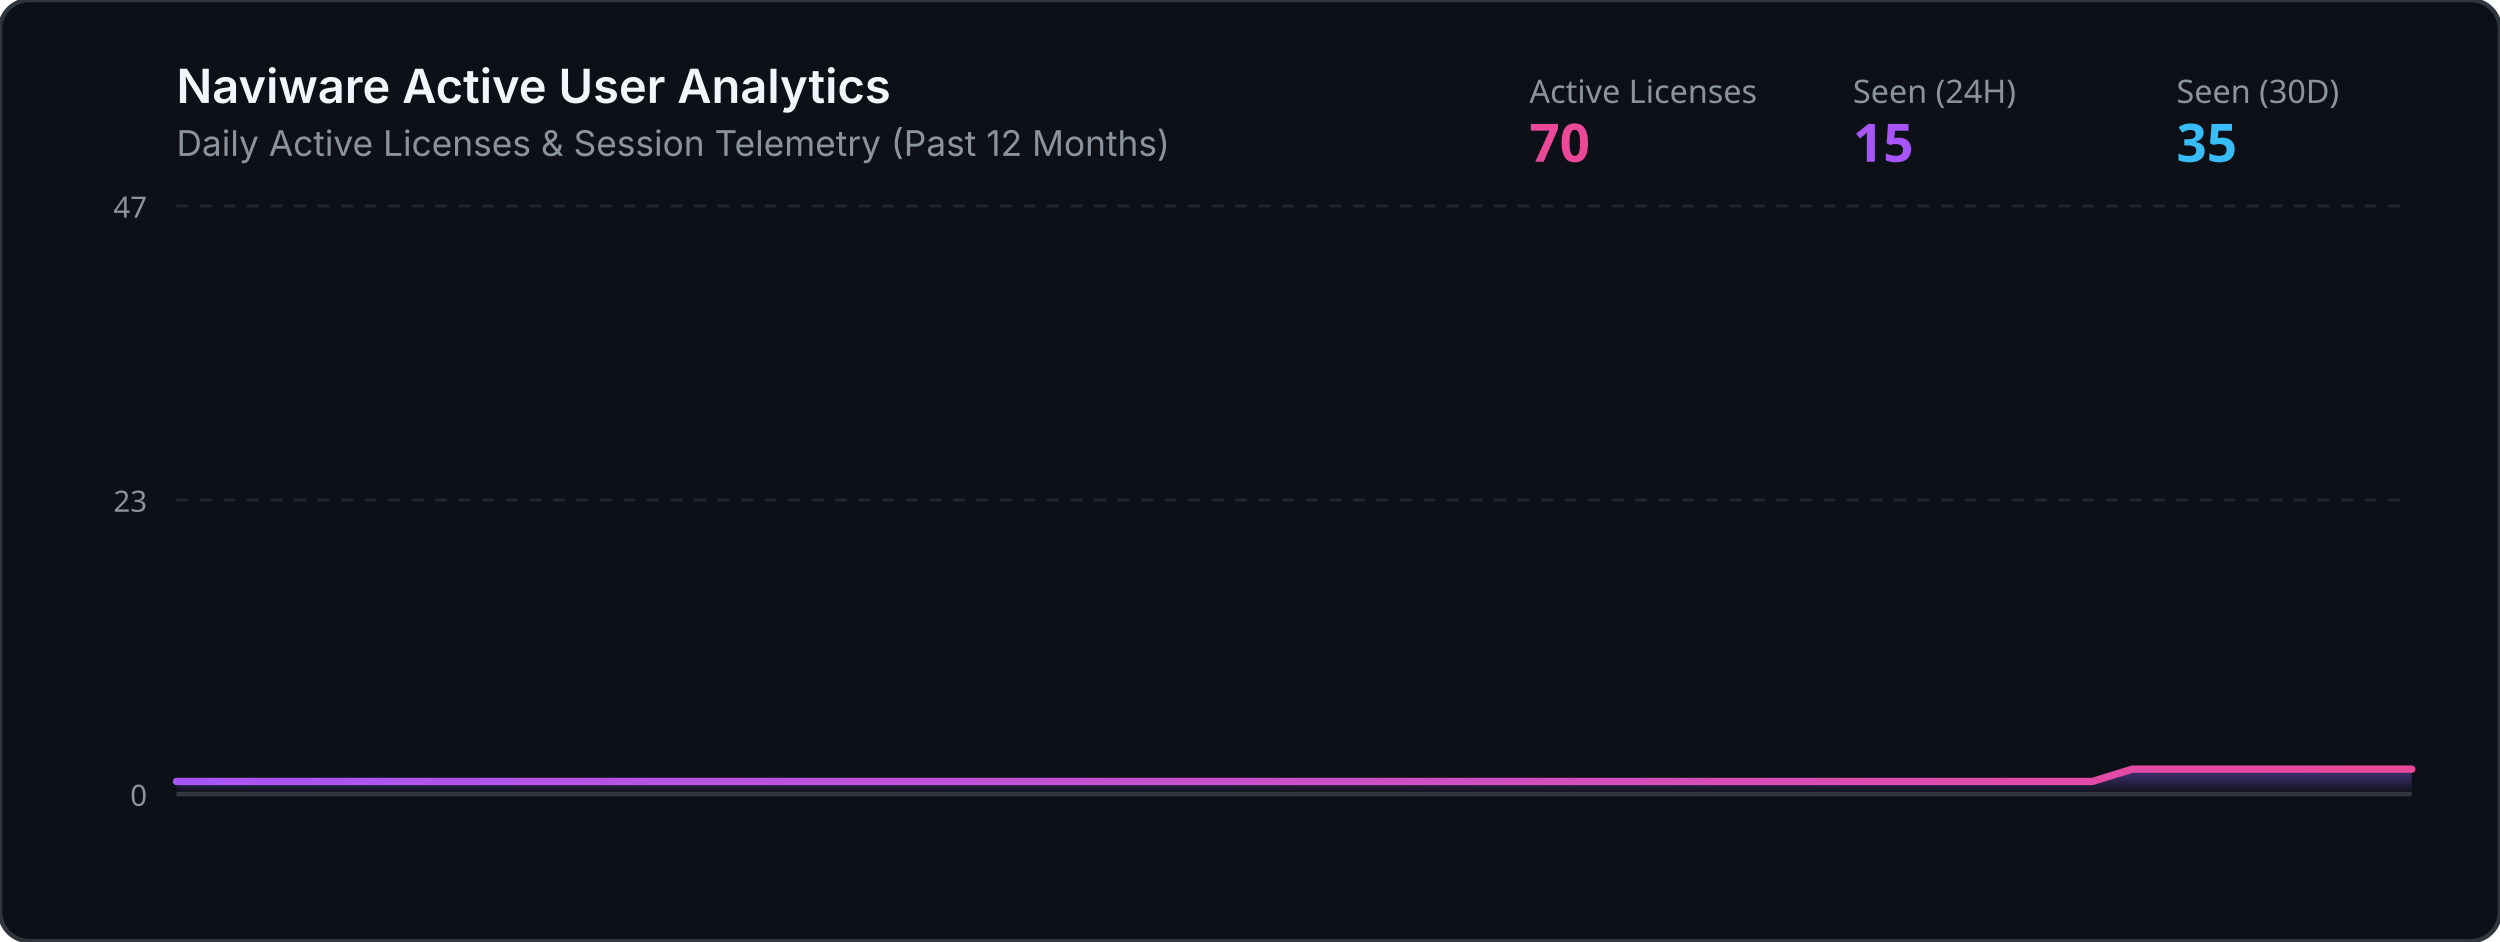
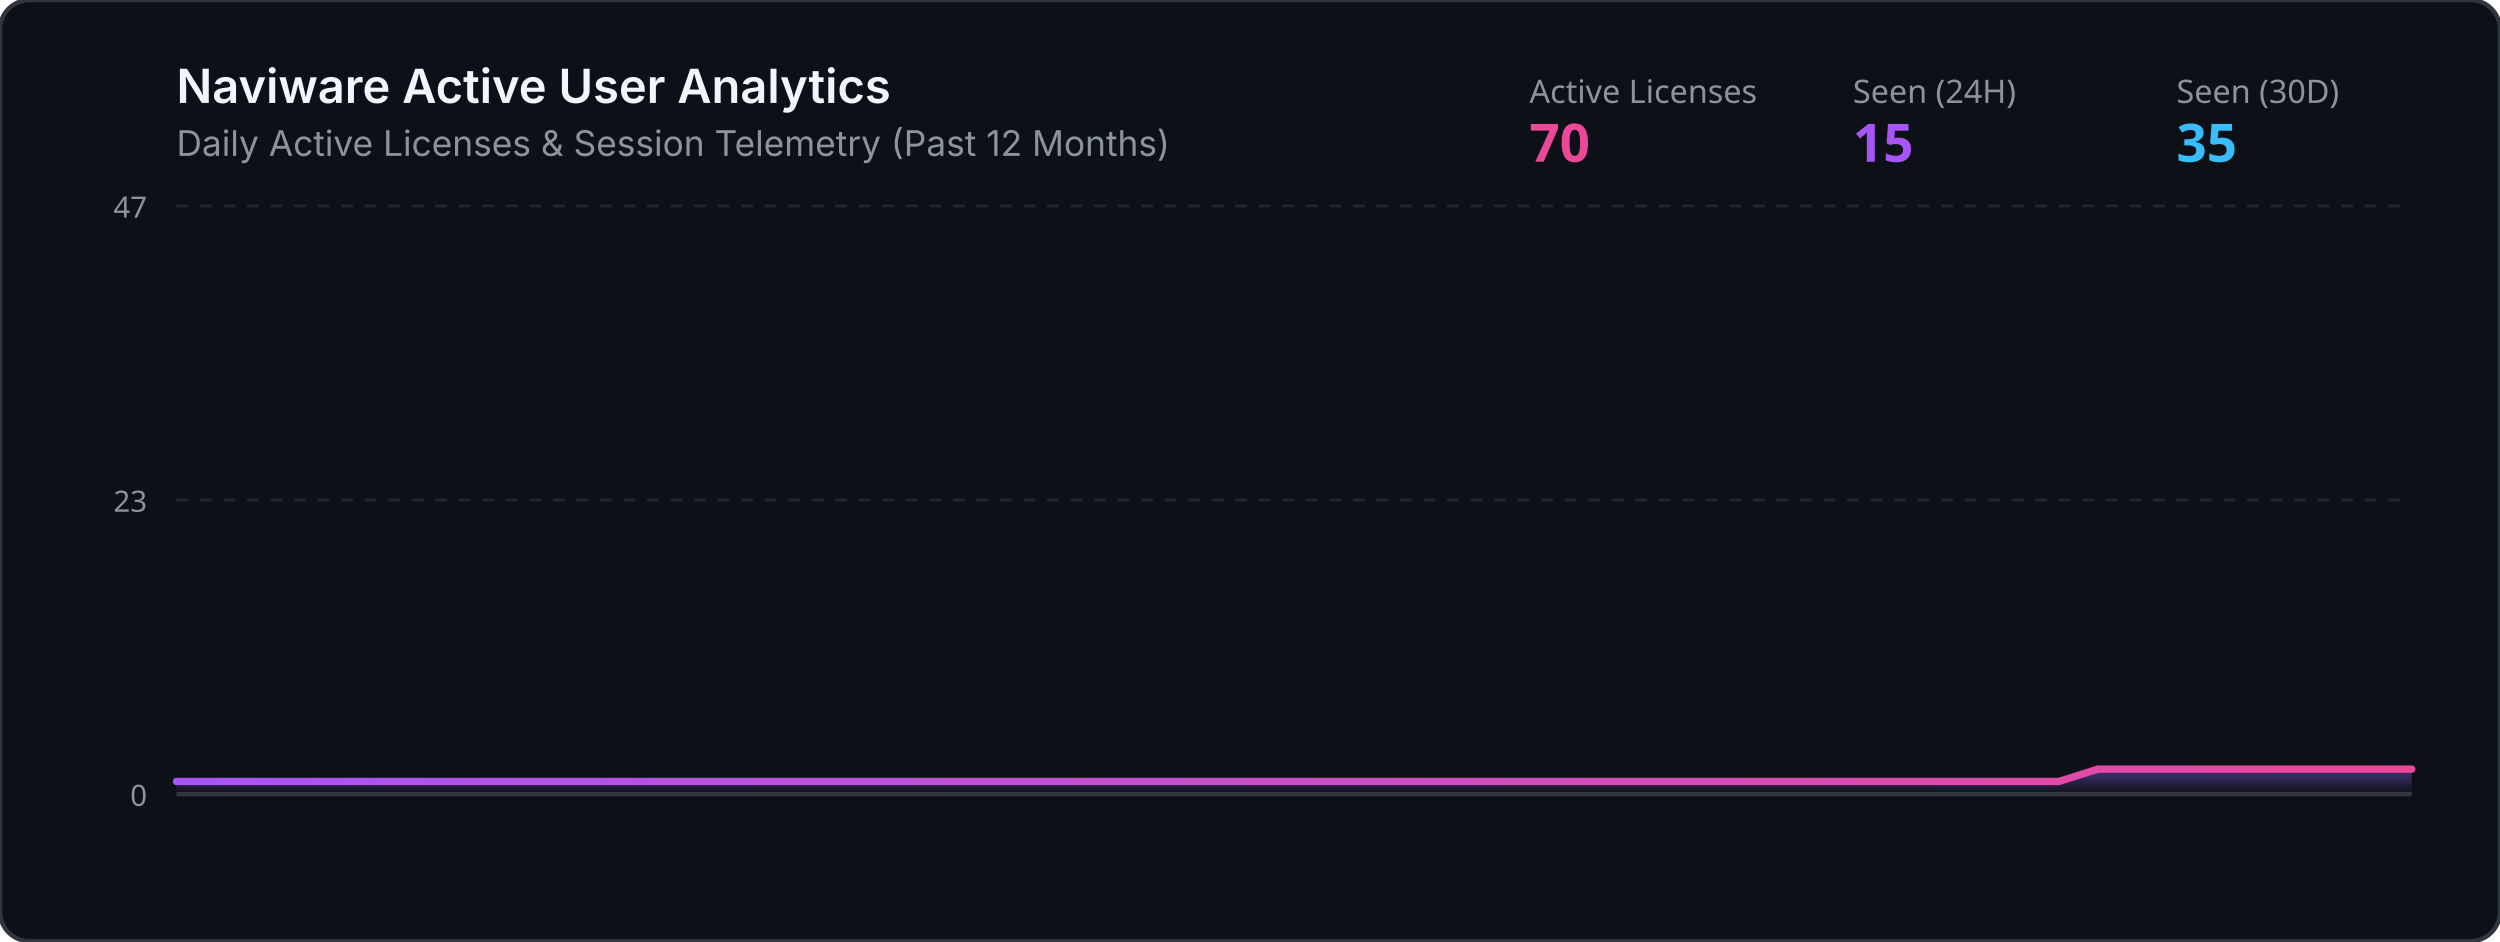
<svg xmlns="http://www.w3.org/2000/svg" viewBox="0 0 850 320" width="100%" height="320">
  <defs>
    <linearGradient id="grad" x1="0%" y1="0%" x2="0%" y2="100%">
      <stop offset="0%" stop-color="#8b5cf6" stop-opacity="0.45" />
      <stop offset="100%" stop-color="#8b5cf6" stop-opacity="0.0" />
    </linearGradient>
    <linearGradient id="lineGrad" x1="0%" y1="0%" x2="100%" y2="0%">
      <stop offset="0%" stop-color="#a855f7" />
      <stop offset="100%" stop-color="#ec4899" />
    </linearGradient>
  </defs>
  <rect width="850" height="320" rx="10" fill="#0d1117" stroke="#30363d" stroke-width="1.5" />
  <text x="60" y="35" fill="#f0f6fc" font-family="-apple-system,BlinkMacSystemFont,Segoe UI,sans-serif" font-size="16" font-weight="600">Naviware Active User Analytics</text>
  <text x="60" y="53" fill="#8b949e" font-family="-apple-system,BlinkMacSystemFont,Segoe UI,sans-serif" font-size="12">Daily Active Licenses &amp; Session Telemetry (Past 12 Months)</text>
  <text x="520" y="35" fill="#8b949e" font-family="sans-serif" font-size="11">Active Licenses</text>
  <text x="520" y="55" fill="#ec4899" font-family="sans-serif" font-size="18" font-weight="bold">70</text>
  <text x="630" y="35" fill="#8b949e" font-family="sans-serif" font-size="11">Seen (24H)</text>
  <text x="630" y="55" fill="#a855f7" font-family="sans-serif" font-size="18" font-weight="bold">15</text>
  <text x="740" y="35" fill="#8b949e" font-family="sans-serif" font-size="11">Seen (30D)</text>
  <text x="740" y="55" fill="#38bdf8" font-family="sans-serif" font-size="18" font-weight="bold">35</text>
  <line x1="60" y1="70" x2="820" y2="70" stroke="#21262d" stroke-width="1" stroke-dasharray="4" />
  <line x1="60" y1="170.0" x2="820" y2="170.0" stroke="#21262d" stroke-width="1" stroke-dasharray="4" />
  <line x1="60" y1="270" x2="820" y2="270" stroke="#30363d" stroke-width="1.5" />
  <text x="50" y="74" fill="#8b949e" font-family="sans-serif" font-size="10" text-anchor="end">47</text>
  <text x="50" y="174.0" fill="#8b949e" font-family="sans-serif" font-size="10" text-anchor="end">23</text>
  <text x="50" y="274" fill="#8b949e" font-family="sans-serif" font-size="10" text-anchor="end">0</text>
-   <polygon points="60,270 60.0,265.7 73.6,265.7 87.1,265.7 100.7,265.7 114.3,265.7 127.9,265.7 141.4,265.7 155.0,265.7 168.6,265.7 182.1,265.7 195.7,265.7 209.3,265.7 222.9,265.7 236.4,265.7 250.0,265.7 263.6,265.7 277.1,265.7 290.7,265.7 304.3,265.7 317.9,265.7 331.4,265.7 345.0,265.7 358.6,265.7 372.1,265.7 385.7,265.7 399.3,265.7 412.9,265.7 426.4,265.7 440.0,265.7 453.6,265.7 467.1,265.7 480.7,265.7 494.3,265.7 507.9,265.7 521.4,265.7 535.0,265.7 548.6,265.7 562.1,265.7 575.7,265.7 589.3,265.7 602.9,265.7 616.4,265.7 630.0,265.7 643.6,265.7 657.1,265.7 670.7,265.7 684.3,265.7 697.9,265.7 711.4,265.7 725.0,261.5 738.6,261.5 752.1,261.5 765.7,261.5 779.3,261.5 792.9,261.5 806.4,261.5 820.0,261.5 820,270" fill="url(#grad)" />
-   <polyline points="60.0,265.7 73.6,265.7 87.1,265.7 100.7,265.7 114.3,265.7 127.9,265.7 141.4,265.7 155.0,265.7 168.6,265.7 182.1,265.7 195.7,265.7 209.3,265.7 222.9,265.7 236.4,265.7 250.0,265.7 263.6,265.7 277.1,265.7 290.7,265.7 304.3,265.7 317.9,265.7 331.4,265.7 345.0,265.7 358.6,265.7 372.1,265.7 385.7,265.7 399.3,265.7 412.9,265.7 426.4,265.7 440.0,265.7 453.6,265.7 467.1,265.7 480.7,265.7 494.3,265.7 507.9,265.7 521.4,265.7 535.0,265.7 548.6,265.7 562.1,265.7 575.7,265.7 589.3,265.7 602.9,265.7 616.4,265.7 630.0,265.7 643.6,265.7 657.1,265.7 670.7,265.7 684.3,265.7 697.9,265.7 711.4,265.7 725.0,261.5 738.6,261.5 752.1,261.5 765.7,261.5 779.3,261.5 792.9,261.5 806.4,261.5 820.0,261.5" fill="none" stroke="url(#lineGrad)" stroke-width="2.5" stroke-linecap="round" stroke-linejoin="round" />
+   <polygon points="60,270 60.0,265.7 73.3,265.7 86.7,265.7 100.0,265.7 113.3,265.7 126.7,265.7 140.0,265.7 153.3,265.7 166.7,265.7 180.0,265.7 193.3,265.7 206.7,265.7 220.0,265.7 233.3,265.7 246.7,265.7 260.0,265.7 273.3,265.7 286.7,265.7 300.0,265.7 313.3,265.7 326.7,265.7 340.0,265.7 353.3,265.7 366.7,265.7 380.0,265.7 393.3,265.7 406.7,265.7 420.0,265.7 433.3,265.7 446.7,265.7 460.0,265.7 473.3,265.7 486.7,265.7 500.0,265.7 513.3,265.7 526.7,265.7 540.0,265.7 553.3,265.7 566.7,265.7 580.0,265.7 593.3,265.7 606.7,265.7 620.0,265.7 633.3,265.7 646.7,265.7 660.0,265.7 673.3,265.7 686.7,265.7 700.0,265.7 713.3,261.5 726.7,261.5 740.0,261.5 753.3,261.5 766.7,261.5 780.0,261.5 793.3,261.5 806.7,261.5 820.0,261.5 820,270" fill="url(#grad)" />
+   <polyline points="60.0,265.7 73.3,265.7 86.7,265.7 100.0,265.7 113.3,265.7 126.7,265.7 140.0,265.7 153.3,265.7 166.7,265.7 180.0,265.7 193.3,265.7 206.7,265.7 220.0,265.7 233.3,265.7 246.7,265.7 260.0,265.7 273.3,265.7 286.7,265.7 300.0,265.7 313.3,265.7 326.7,265.7 340.0,265.7 353.3,265.7 366.7,265.7 380.0,265.7 393.3,265.7 406.7,265.7 420.0,265.7 433.3,265.7 446.7,265.7 460.0,265.7 473.3,265.7 486.7,265.7 500.0,265.7 513.3,265.7 526.7,265.7 540.0,265.7 553.3,265.7 566.7,265.7 580.0,265.7 593.3,265.7 606.7,265.7 620.0,265.7 633.3,265.7 646.7,265.7 660.0,265.7 673.3,265.7 686.7,265.7 700.0,265.7 713.3,261.5 726.7,261.5 740.0,261.5 753.3,261.5 766.7,261.5 780.0,261.5 793.3,261.5 806.7,261.5 820.0,261.5" fill="none" stroke="url(#lineGrad)" stroke-width="2.5" stroke-linecap="round" stroke-linejoin="round" />
</svg>
